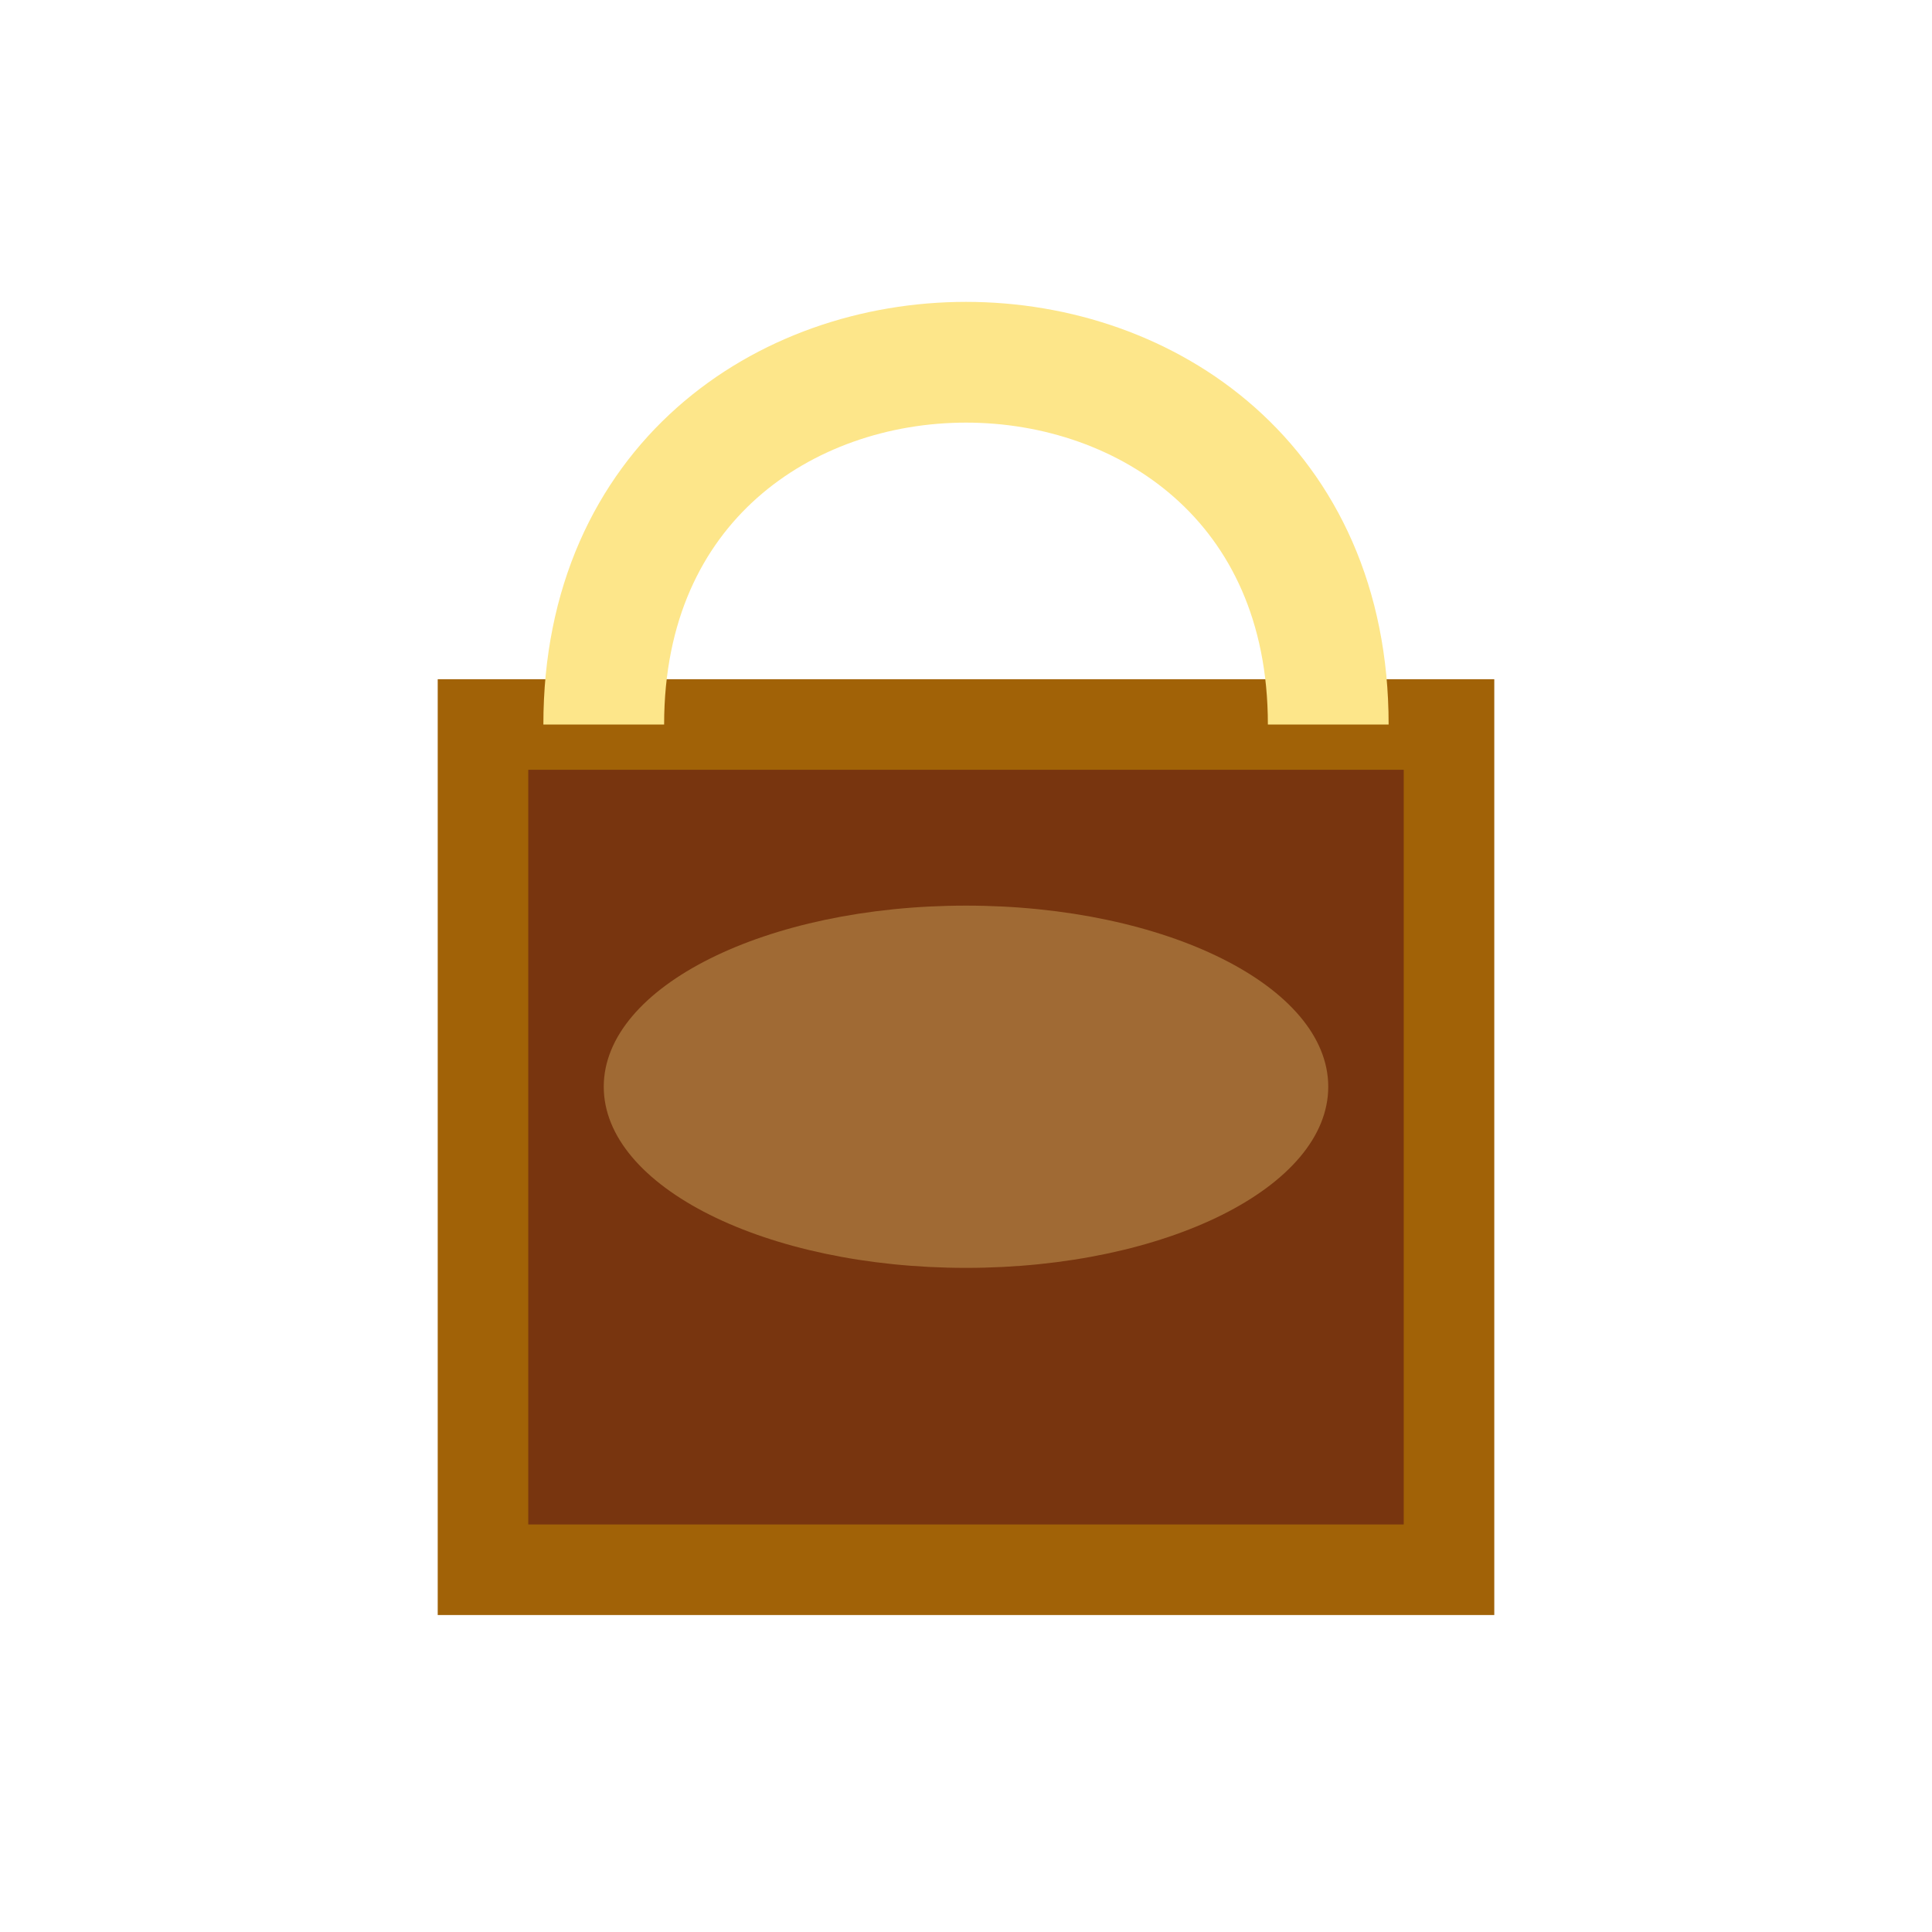
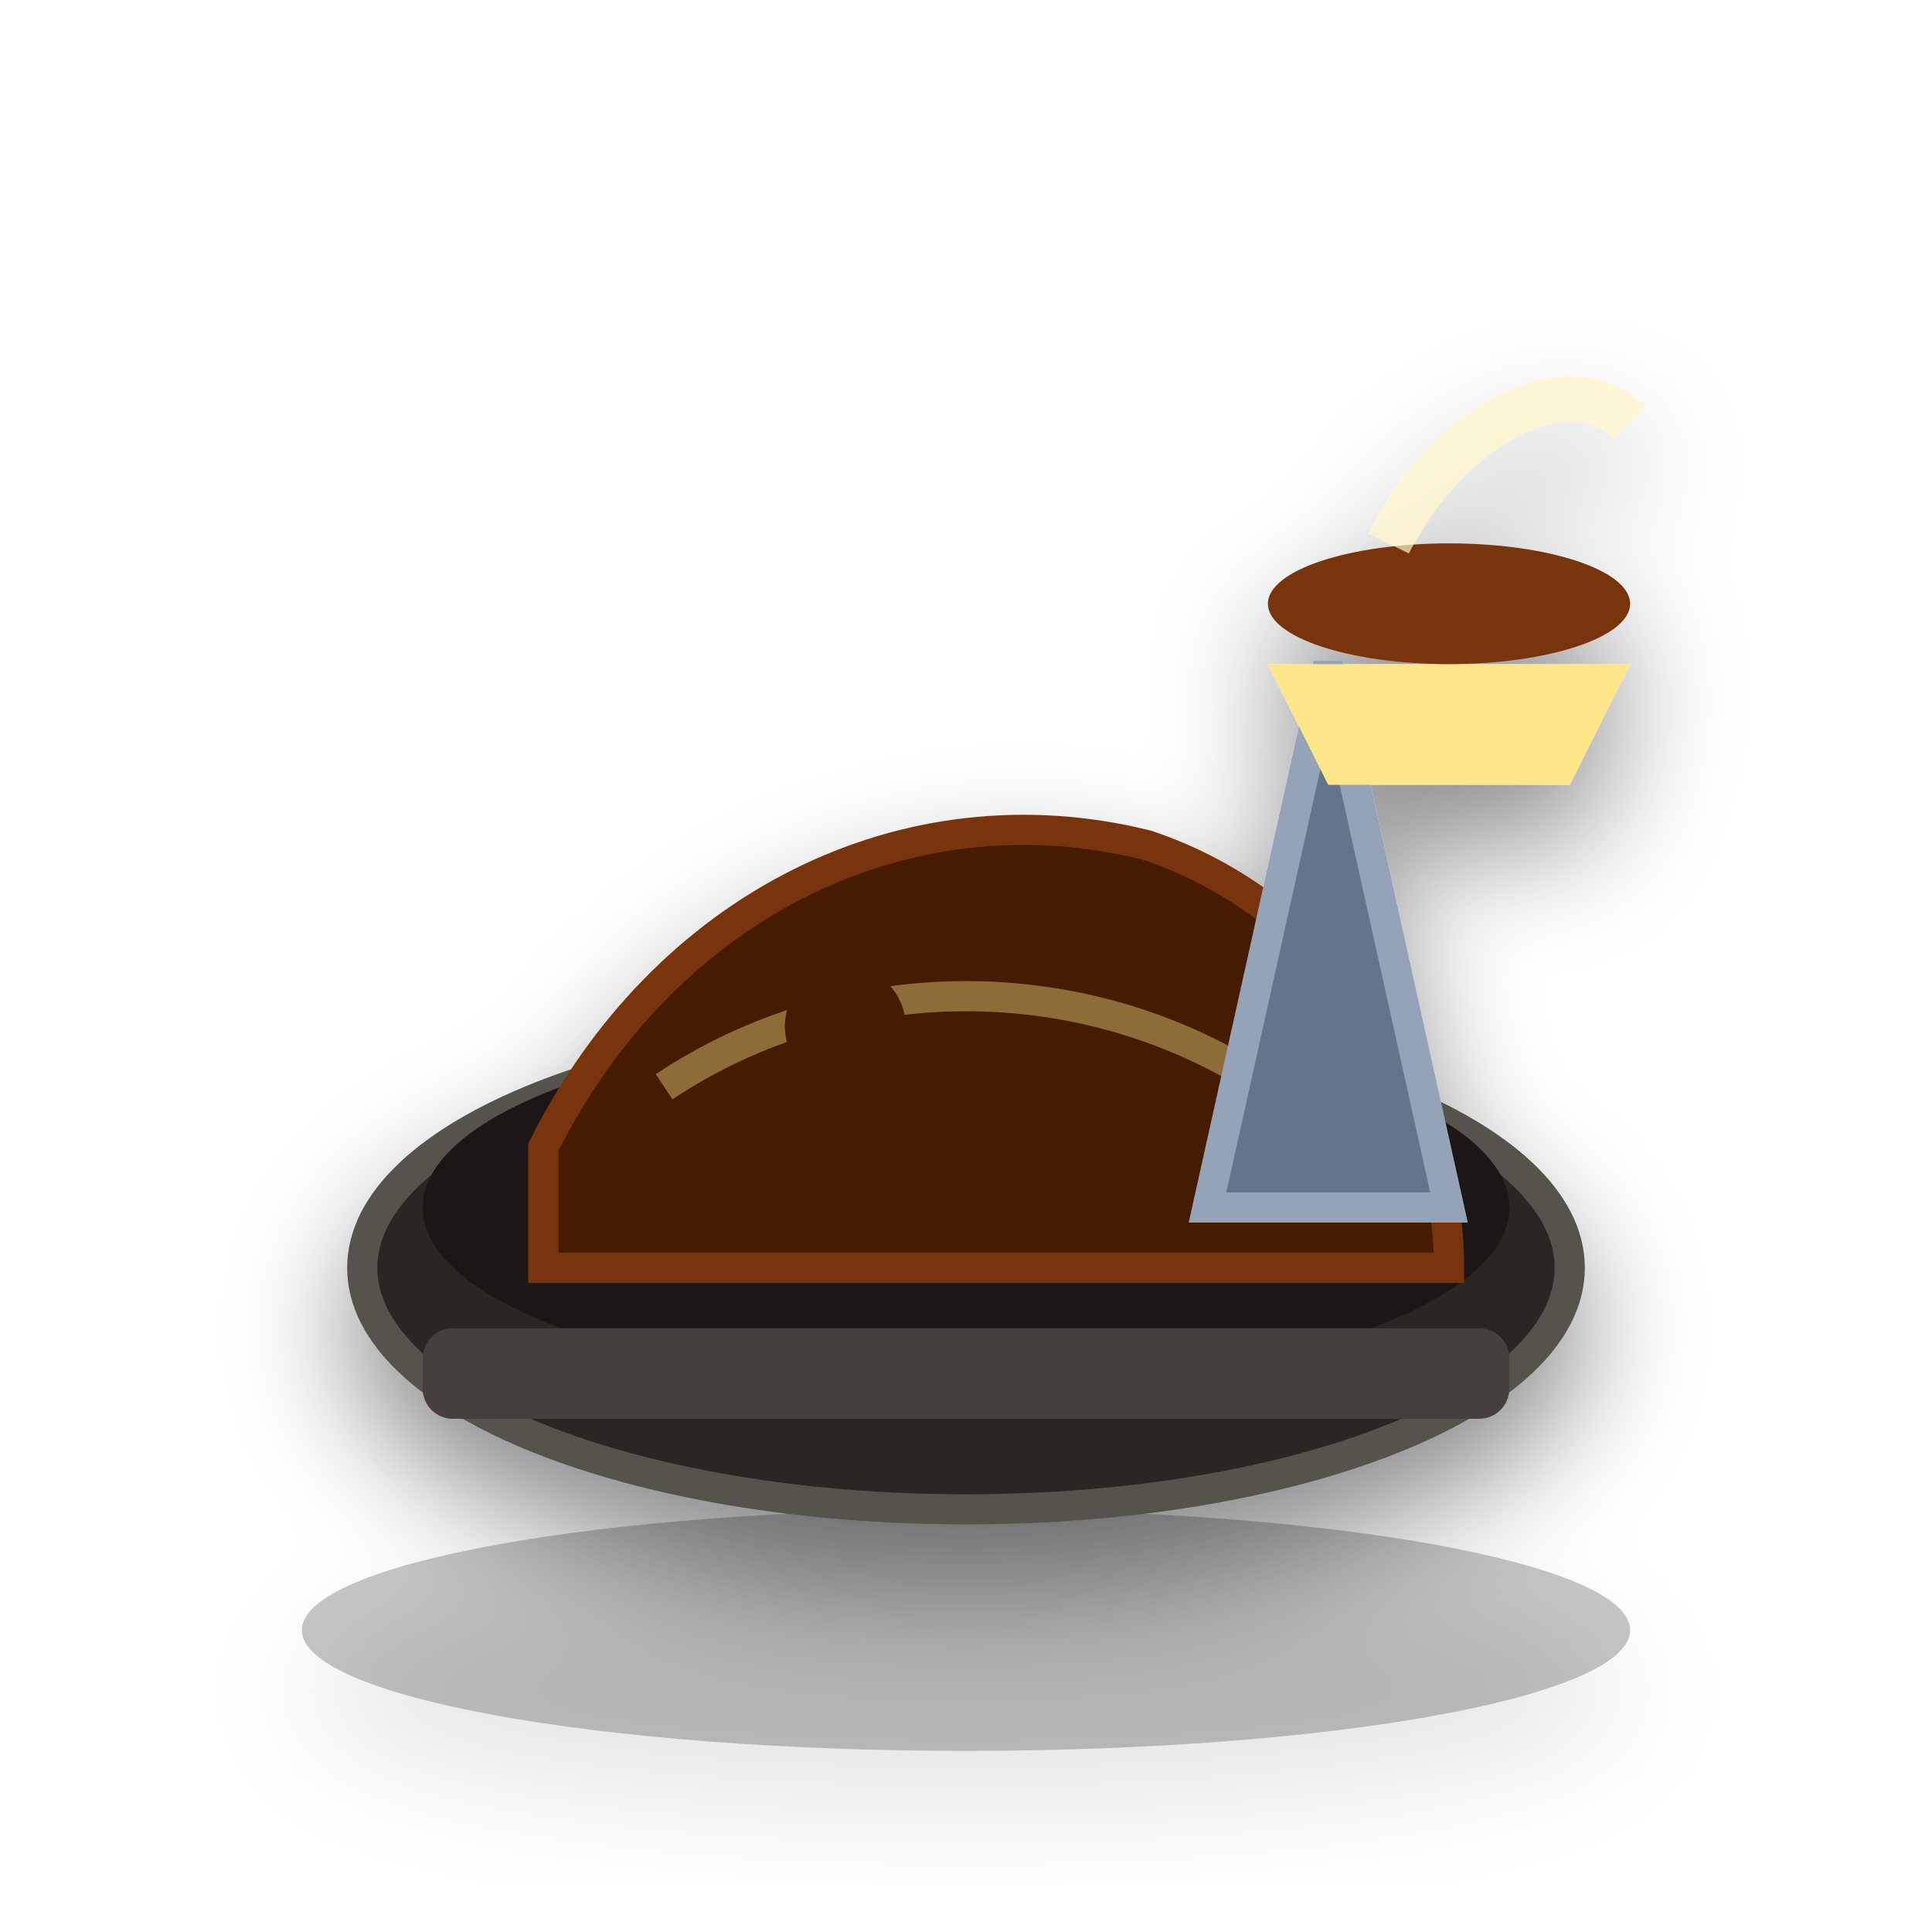
- <svg xmlns="http://www.w3.org/2000/svg" viewBox="0 0 32 32">
-   <path d="M8 12h16v14H8z" fill="#78350f" stroke="#a16207" stroke-width="1.5" />
-   <path d="M10 12c0-4 3-6 6-6s6 2 6 6" fill="none" stroke="#fde68a" stroke-width="2" />
-   <ellipse cx="16" cy="18" rx="6" ry="3" fill="rgba(253,230,138,0.3)" />
+ <svg xmlns="http://www.w3.org/2000/svg" viewBox="0 0 64 64" role="img" aria-label="Feast">
+   <defs>
+     <radialGradient id="fb" cx="50%" cy="40%" r="55%">
+       <stop offset="0%" stop-color="#fcd34d" />
+       <stop offset="100%" stop-color="#92400e" />
+     </radialGradient>
+     <linearGradient id="fMeat" x1="0" y1="0" x2="0" y2="1">
+       <stop stop-color="#b45309" />
+       <stop stop-color="#451a03" />
+     </linearGradient>
+     <linearGradient id="fGob" x1="0" y1="0" x2="0" y2="1">
+       <stop stop-color="#e2e8f0" />
+       <stop stop-color="#64748b" />
+     </linearGradient>
+     <filter id="fSh">
+       <feDropShadow dx="0" dy="2" stdDeviation="2" flood-opacity="0.45" />
+     </filter>
+   </defs>
+   <g filter="url(#fSh)">
+     <ellipse cx="32" cy="54" rx="22" ry="4" fill="#000" opacity="0.22" />
+     <ellipse cx="32" cy="42" rx="20" ry="8" fill="#292524" stroke="#57534e" />
+     <ellipse cx="32" cy="40" rx="18" ry="6" fill="#1c1917" />
+     <path d="M18 38c4-8 12-12 20-10 6 2 10 8 10 14H18z" fill="url(#fMeat)" stroke="#78350f" />
+     <path d="M22 36c6-4 14-4 20 0" fill="none" stroke="#fde68a" stroke-width="1" opacity="0.4" />
+     <circle cx="28" cy="34" r="2" fill="#451a03" />
+     <path d="M44 22l4 18h-8l4-18z" fill="url(#fGob)" stroke="#94a3b8" />
+     <path d="M42 22h12l-2 4h-8z" fill="#fde68a" />
+     <ellipse cx="48" cy="20" rx="6" ry="2" fill="#78350f" />
+     <path d="M46 18c2-4 6-6 8-4" fill="none" stroke="#fef3c7" stroke-width="1.5" opacity="0.7" />
+     <rect x="14" y="44" width="36" height="3" rx="1" fill="#44403c" />
+   </g>
</svg>
